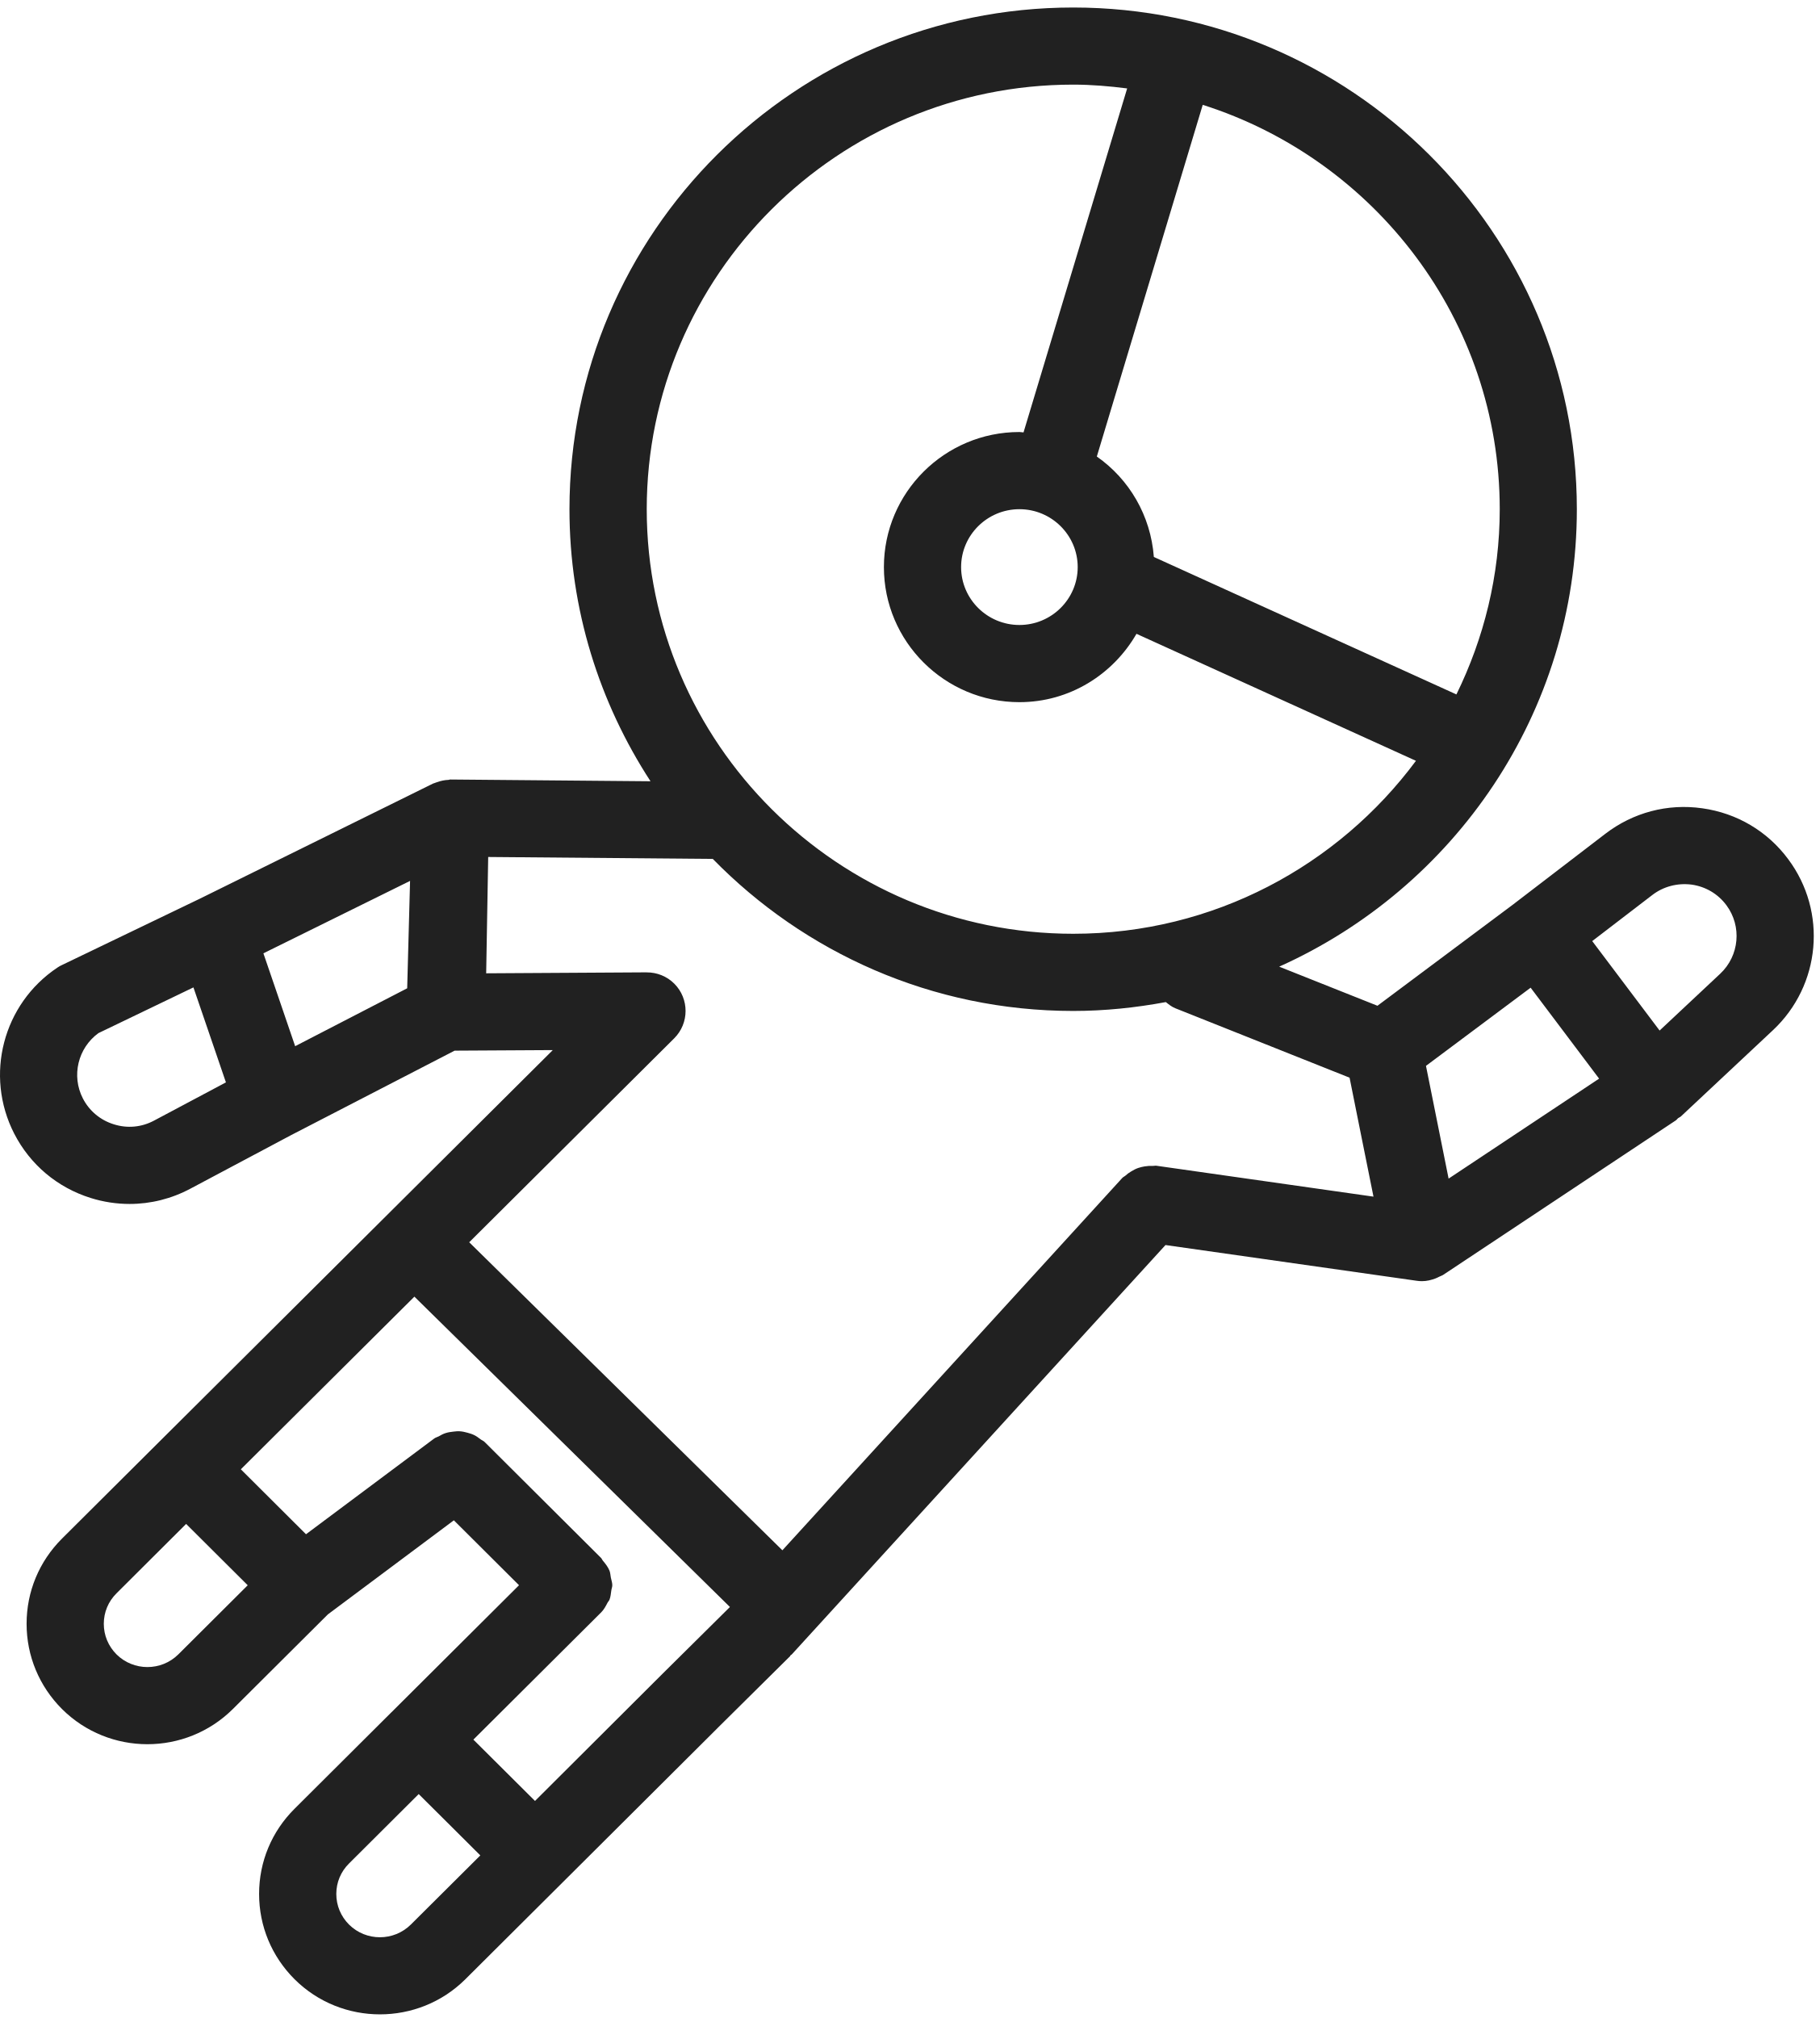
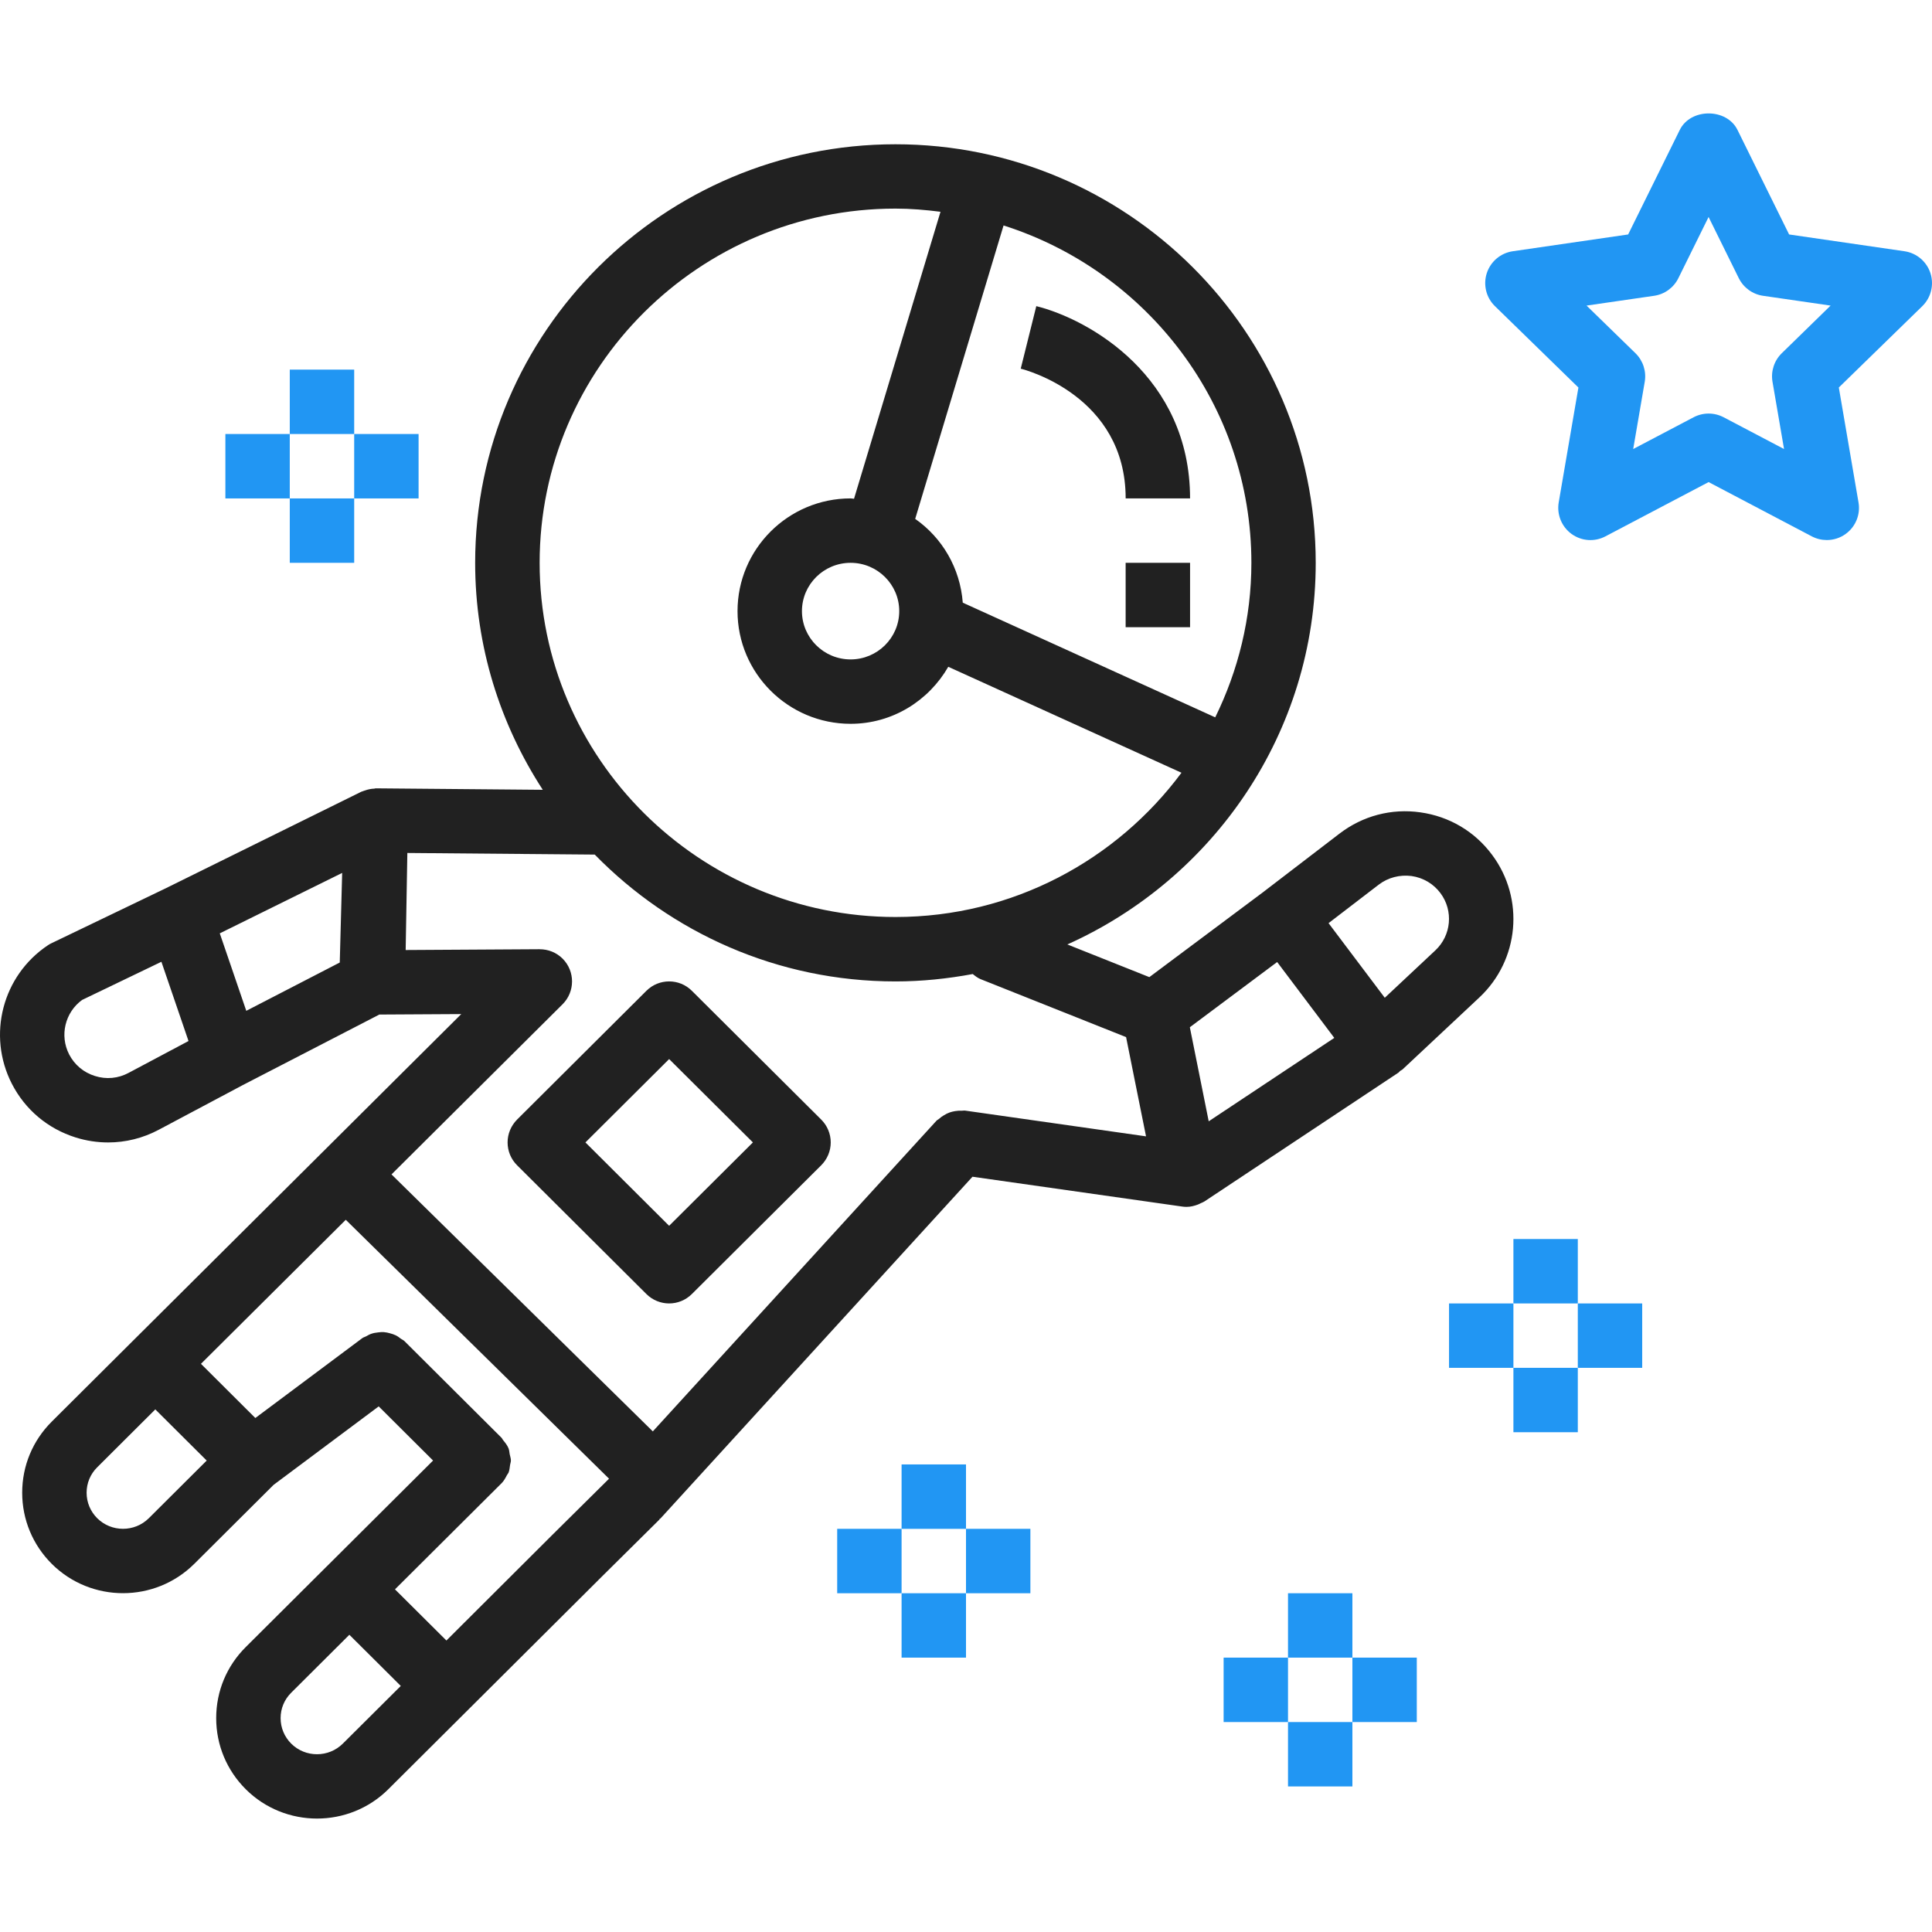
- <svg xmlns="http://www.w3.org/2000/svg" width="55" height="61" viewBox="0 0 55 61" fill="none">
-   <path d="M54.063 25.974C53.435 25.126 52.512 24.58 51.464 24.433C50.412 24.283 49.373 24.56 48.533 25.203L45.795 27.301L45.794 27.303L41.643 30.402L38.672 29.22C43.969 26.843 47.671 21.545 47.671 15.394C47.671 7.031 40.84 0.227 32.444 0.227C24.047 0.227 17.216 7.031 17.216 15.394C17.216 18.425 18.123 21.244 19.666 23.616L13.62 23.563C13.617 23.563 13.613 23.563 13.61 23.563C13.591 23.563 13.576 23.573 13.559 23.574C13.443 23.578 13.33 23.602 13.219 23.642C13.191 23.652 13.162 23.658 13.135 23.671C13.121 23.677 13.107 23.678 13.093 23.685L6.021 27.176C6.02 27.176 6.018 27.176 6.018 27.177L1.877 29.169C1.831 29.189 1.784 29.216 1.739 29.246C0.088 30.345 -0.474 32.504 0.43 34.268C0.912 35.206 1.732 35.896 2.74 36.212C3.129 36.334 3.525 36.393 3.919 36.393C4.553 36.393 5.181 36.238 5.756 35.931L8.792 34.317L13.744 31.759L16.712 31.742L4.808 43.588C4.807 43.59 4.806 43.59 4.805 43.591L1.876 46.507C1.185 47.196 0.804 48.109 0.804 49.084C0.804 50.056 1.185 50.972 1.876 51.662C2.587 52.369 3.521 52.724 4.456 52.724C5.392 52.724 6.325 52.369 7.038 51.662L9.913 48.799L13.721 45.956L15.691 47.918L11.838 51.755C11.836 51.756 11.835 51.756 11.834 51.758L8.906 54.674C8.214 55.362 7.833 56.276 7.833 57.25C7.833 58.223 8.214 59.139 8.906 59.829C9.616 60.536 10.552 60.89 11.486 60.89C12.421 60.89 13.357 60.536 14.068 59.829L16.998 56.912L21.684 52.245C21.685 52.244 21.685 52.243 21.686 52.242L23.895 50.054L23.887 50.046C23.901 50.032 23.921 50.027 23.935 50.012L35.235 37.635L42.828 38.715C42.883 38.724 42.938 38.727 42.992 38.727C43.134 38.727 43.27 38.693 43.402 38.643C43.441 38.629 43.474 38.61 43.511 38.592C43.553 38.571 43.597 38.559 43.637 38.532L50.666 33.865C50.692 33.848 50.706 33.82 50.73 33.801C50.758 33.779 50.793 33.77 50.819 33.745L53.6 31.14C55.047 29.784 55.247 27.563 54.063 25.974ZM4.66 33.872C4.281 34.075 3.851 34.116 3.439 33.985C3.03 33.858 2.699 33.579 2.505 33.203C2.153 32.517 2.357 31.681 2.974 31.23L5.848 29.847L6.54 31.869L6.83 32.718L4.66 33.872ZM12.31 29.874L8.923 31.624L8.365 29.991L7.963 28.817L12.397 26.628L12.31 29.874ZM45.34 15.392C45.34 17.401 44.861 19.296 44.03 20.991L34.883 16.836C34.788 15.582 34.137 14.484 33.159 13.8L36.361 3.169C41.563 4.823 45.34 9.675 45.34 15.392ZM19.552 15.392C19.552 8.316 25.336 2.558 32.446 2.558C32.999 2.558 33.54 2.605 34.076 2.673L30.943 13.071C30.901 13.07 30.862 13.059 30.819 13.059C28.56 13.059 26.722 14.89 26.722 17.142C26.722 19.394 28.56 21.225 30.819 21.225C32.337 21.225 33.65 20.387 34.358 19.159L42.807 22.998C40.456 26.162 36.694 28.226 32.446 28.226C25.336 28.226 19.552 22.468 19.552 15.392ZM32.581 17.142C32.581 18.107 31.79 18.892 30.819 18.892C29.847 18.892 29.056 18.107 29.056 17.142C29.056 16.177 29.847 15.392 30.819 15.392C31.79 15.392 32.581 16.177 32.581 17.142ZM5.392 50.008C4.875 50.52 4.038 50.519 3.523 50.009C3.274 49.76 3.138 49.432 3.138 49.084C3.138 48.736 3.274 48.408 3.523 48.162L5.627 46.065L7.489 47.919L5.392 50.008ZM12.422 58.174C11.905 58.687 11.068 58.688 10.552 58.176C10.303 57.927 10.167 57.599 10.167 57.25C10.167 56.903 10.303 56.575 10.552 56.329L12.658 54.231L13.539 55.107L14.521 56.085L12.422 58.174ZM20.038 50.586C20.037 50.587 20.036 50.587 20.035 50.589L16.174 54.439L15.293 53.562L14.311 52.585L18.168 48.745C18.168 48.745 18.168 48.745 18.168 48.744C18.169 48.743 18.17 48.743 18.172 48.742C18.259 48.654 18.314 48.549 18.368 48.445C18.383 48.415 18.412 48.389 18.425 48.358C18.461 48.268 18.467 48.171 18.481 48.077C18.488 48.023 18.511 47.973 18.511 47.918C18.511 47.84 18.483 47.764 18.467 47.687C18.453 47.617 18.453 47.546 18.426 47.478C18.382 47.368 18.306 47.272 18.227 47.177C18.204 47.151 18.196 47.119 18.172 47.094C18.172 47.094 18.172 47.094 18.171 47.094C18.169 47.093 18.169 47.091 18.168 47.09L14.653 43.59C14.616 43.552 14.568 43.537 14.526 43.506C14.464 43.458 14.405 43.413 14.336 43.38C14.269 43.347 14.201 43.327 14.131 43.308C14.057 43.287 13.985 43.271 13.906 43.265C13.835 43.26 13.769 43.267 13.697 43.276C13.619 43.285 13.546 43.295 13.47 43.32C13.396 43.343 13.331 43.379 13.264 43.418C13.22 43.442 13.171 43.451 13.13 43.481L9.251 46.377L7.281 44.414L12.528 39.195L22.067 48.576L20.038 50.586ZM34.954 35.237C34.921 35.233 34.889 35.245 34.855 35.243C34.77 35.239 34.688 35.244 34.603 35.258C34.537 35.27 34.474 35.283 34.411 35.305C34.336 35.331 34.269 35.366 34.2 35.408C34.134 35.447 34.075 35.489 34.018 35.542C33.99 35.566 33.956 35.578 33.93 35.606L23.653 46.862L14.185 37.551L20.383 31.386C20.839 30.931 20.841 30.192 20.386 29.735C20.156 29.505 19.854 29.392 19.552 29.393V29.392L14.698 29.421L14.759 25.905L21.549 25.963C24.317 28.794 28.176 30.559 32.446 30.559C33.403 30.559 34.336 30.46 35.245 30.291C35.332 30.36 35.419 30.432 35.528 30.476L40.8 32.576L41.133 34.235L41.523 36.172L34.954 35.237ZM43.794 35.627L43.11 32.219L46.274 29.856L47.102 30.955L48.344 32.605L43.794 35.627ZM52.005 29.434L50.173 31.151L48.136 28.447L49.954 27.053C50.294 26.792 50.722 26.686 51.142 26.74C51.564 26.8 51.938 27.02 52.192 27.362C52.666 28 52.585 28.89 52.005 29.434Z" fill="#212121" />
+ <svg xmlns="http://www.w3.org/2000/svg" width="70" height="70" viewBox="0 0 70 70" fill="none">
+   <path d="M69.943 9.896C69.806 9.475 69.442 9.167 69.002 9.103L64.823 8.495L62.953 4.708C62.561 3.91 61.253 3.91 60.861 4.708L58.991 8.495L54.812 9.103C54.372 9.167 54.008 9.474 53.869 9.897C53.733 10.319 53.846 10.783 54.164 11.092L57.189 14.041L56.475 18.203C56.401 18.641 56.58 19.083 56.939 19.345C57.301 19.608 57.775 19.641 58.168 19.433L61.906 17.467L65.644 19.433C65.815 19.523 66.003 19.567 66.188 19.567C66.43 19.567 66.671 19.493 66.874 19.344C67.234 19.083 67.413 18.641 67.337 18.203L66.624 14.04L69.649 11.092C69.966 10.782 70.08 10.319 69.943 9.896ZM64.556 12.799C64.282 13.066 64.156 13.454 64.221 13.832L64.639 16.269L62.45 15.118C62.28 15.029 62.093 14.984 61.906 14.984C61.72 14.984 61.534 15.029 61.363 15.118L59.174 16.269L59.592 13.832C59.657 13.454 59.531 13.068 59.257 12.799L57.484 11.072L59.932 10.717C60.313 10.662 60.64 10.423 60.811 10.078L61.905 7.862L62.999 10.078C63.17 10.422 63.498 10.662 63.878 10.717L66.326 11.072L64.556 12.799Z" fill="#2196F3" />
+   <path d="M57.167 44.892H54.834V47.226H57.167V44.892Z" fill="#2196F3" />
+   <path d="M57.167 49.559H54.834V51.892H57.167V49.559Z" fill="#2196F3" />
+   <path d="M59.5 47.226H57.167V49.559H59.5V47.226Z" fill="#2196F3" />
+   <path d="M54.834 47.226H52.501V49.559H54.834V47.226Z" fill="#2196F3" />
+   <path d="M49 57.726H46.667V60.059H49V57.726Z" fill="#2196F3" />
+   <path d="M49 62.393H46.667V64.726H49V62.393Z" fill="#2196F3" />
+   <path d="M51.333 60.059H49V62.393H51.333V60.059Z" fill="#2196F3" />
+   <path d="M46.667 60.059H44.334V62.393H46.667V60.059Z" fill="#2196F3" />
+   <path d="M35 53.059H32.666V55.393H35V53.059Z" fill="#2196F3" />
+   <path d="M35 57.726H32.666V60.059H35V57.726Z" fill="#2196F3" />
+   <path d="M37.333 55.392H35V57.726H37.333V55.392Z" fill="#2196F3" />
+   <path d="M32.666 55.392H30.333V57.726H32.666V55.392Z" fill="#2196F3" />
+   <path d="M12.833 13.392H10.499V15.725H12.833V13.392Z" fill="#2196F3" />
+   <path d="M12.833 18.059H10.499V20.392H12.833V18.059Z" fill="#2196F3" />
+   <path d="M15.166 15.725H12.833V18.059H15.166V15.725Z" fill="#2196F3" />
+   <path d="M10.499 15.725H8.166V18.059H10.499V15.725Z" fill="#2196F3" />
+   <path d="M54.063 30.974C53.435 30.126 52.512 29.58 51.464 29.433C50.412 29.283 49.373 29.56 48.533 30.203L45.795 32.301L45.794 32.303L41.643 35.403L38.672 34.219C43.969 31.843 47.671 26.545 47.671 20.394C47.671 12.031 40.84 5.227 32.444 5.227C24.047 5.227 17.216 12.031 17.216 20.394C17.216 23.425 18.123 26.244 19.666 28.616L13.62 28.563C13.617 28.563 13.613 28.563 13.61 28.563C13.591 28.563 13.576 28.573 13.559 28.574C13.443 28.578 13.33 28.602 13.219 28.642C13.191 28.652 13.162 28.658 13.135 28.671C13.121 28.677 13.107 28.678 13.093 28.685L6.021 32.176C6.02 32.176 6.018 32.176 6.018 32.178L1.877 34.169C1.831 34.189 1.784 34.216 1.739 34.246C0.088 35.345 -0.474 37.504 0.43 39.268C0.912 40.206 1.732 40.896 2.74 41.212C3.129 41.334 3.525 41.393 3.919 41.393C4.553 41.393 5.181 41.238 5.756 40.931L8.792 39.317L13.744 36.759L16.712 36.742L4.808 48.588C4.807 48.59 4.806 48.59 4.805 48.591L1.876 51.507C1.185 52.196 0.804 53.109 0.804 54.084C0.804 55.056 1.185 55.972 1.876 56.662C2.587 57.369 3.521 57.724 4.456 57.724C5.392 57.724 6.325 57.369 7.038 56.662L9.913 53.799L13.721 50.956L15.691 52.918L11.838 56.755C11.836 56.756 11.835 56.756 11.834 56.758L8.906 59.674C8.214 60.362 7.833 61.276 7.833 62.25C7.833 63.223 8.214 64.139 8.906 64.829C9.616 65.536 10.552 65.89 11.486 65.89C12.421 65.89 13.357 65.536 14.068 64.829L16.998 61.912L21.684 57.245C21.685 57.244 21.685 57.243 21.686 57.242L23.895 55.054L23.887 55.046C23.901 55.032 23.921 55.027 23.935 55.012L35.235 42.635L42.828 43.715C42.883 43.724 42.938 43.727 42.992 43.727C43.134 43.727 43.27 43.693 43.402 43.643C43.441 43.629 43.474 43.61 43.511 43.592C43.553 43.571 43.597 43.559 43.637 43.532L50.666 38.865C50.692 38.848 50.706 38.82 50.73 38.801C50.758 38.779 50.793 38.77 50.819 38.745L53.6 36.14C55.047 34.784 55.247 32.563 54.063 30.974ZM4.66 38.872C4.281 39.075 3.851 39.116 3.439 38.985C3.03 38.858 2.699 38.579 2.505 38.203C2.153 37.517 2.357 36.681 2.974 36.23L5.848 34.847L6.54 36.869L6.83 37.718L4.66 38.872ZM12.31 34.874L8.923 36.624L8.365 34.991L7.963 33.817L12.397 31.628L12.31 34.874ZM45.34 20.392C45.34 22.401 44.861 24.296 44.03 25.991L34.883 21.836C34.788 20.582 34.137 19.484 33.159 18.8L36.361 8.169C41.563 9.823 45.34 14.675 45.34 20.392ZM19.552 20.392C19.552 13.316 25.336 7.558 32.446 7.558C32.999 7.558 33.54 7.605 34.076 7.673L30.943 18.071C30.901 18.07 30.862 18.058 30.819 18.058C28.56 18.058 26.722 19.89 26.722 22.142C26.722 24.394 28.56 26.225 30.819 26.225C32.337 26.225 33.65 25.387 34.358 24.159L42.807 27.998C40.456 31.162 36.694 33.225 32.446 33.225C25.336 33.225 19.552 27.468 19.552 20.392ZM32.581 22.142C32.581 23.107 31.79 23.892 30.819 23.892C29.847 23.892 29.056 23.107 29.056 22.142C29.056 21.177 29.847 20.392 30.819 20.392C31.79 20.392 32.581 21.177 32.581 22.142ZM5.392 55.008C4.875 55.52 4.038 55.519 3.523 55.009C3.274 54.76 3.138 54.432 3.138 54.084C3.138 53.736 3.274 53.408 3.523 53.162L5.627 51.065L7.489 52.919L5.392 55.008ZM12.422 63.174C11.905 63.687 11.068 63.688 10.552 63.176C10.303 62.927 10.167 62.599 10.167 62.25C10.167 61.903 10.303 61.575 10.552 61.329L12.658 59.231L13.539 60.107L14.521 61.085L12.422 63.174ZM20.038 55.586C20.037 55.587 20.036 55.587 20.035 55.589L16.174 59.439L15.293 58.562L14.311 57.585L18.168 53.745C18.168 53.745 18.168 53.745 18.168 53.744C18.169 53.743 18.17 53.743 18.172 53.742C18.259 53.654 18.314 53.549 18.368 53.445C18.383 53.415 18.412 53.389 18.425 53.358C18.461 53.268 18.467 53.171 18.481 53.077C18.488 53.023 18.511 52.973 18.511 52.918C18.511 52.84 18.483 52.764 18.467 52.687C18.453 52.617 18.453 52.546 18.426 52.478C18.382 52.368 18.306 52.272 18.227 52.177C18.204 52.151 18.196 52.119 18.172 52.094C18.172 52.094 18.172 52.094 18.171 52.094C18.169 52.093 18.169 52.091 18.168 52.09L14.653 48.59C14.616 48.552 14.568 48.537 14.526 48.506C14.464 48.458 14.405 48.413 14.336 48.38C14.269 48.347 14.201 48.327 14.131 48.308C14.057 48.287 13.985 48.271 13.906 48.265C13.835 48.26 13.769 48.267 13.697 48.276C13.619 48.285 13.546 48.295 13.47 48.32C13.396 48.343 13.331 48.379 13.264 48.418C13.22 48.442 13.171 48.451 13.13 48.481L9.251 51.377L7.281 49.414L12.528 44.195L22.067 53.576L20.038 55.586ZM34.954 40.237C34.921 40.233 34.889 40.245 34.855 40.243C34.77 40.239 34.688 40.244 34.603 40.258C34.537 40.27 34.474 40.283 34.411 40.305C34.336 40.331 34.269 40.366 34.2 40.408C34.134 40.447 34.075 40.489 34.018 40.542C33.99 40.566 33.956 40.578 33.93 40.606L23.653 51.862L14.185 42.551L20.383 36.386C20.839 35.931 20.841 35.192 20.386 34.735C20.156 34.505 19.854 34.392 19.552 34.393V34.392L14.698 34.421L14.759 30.905L21.549 30.963C24.317 33.794 28.176 35.559 32.446 35.559C33.403 35.559 34.336 35.46 35.245 35.291C35.332 35.361 35.419 35.432 35.528 35.476L40.8 37.576L41.133 39.235L41.523 41.172L34.954 40.237ZM43.794 40.627L43.11 37.219L46.274 34.856L47.102 35.955L48.344 37.605L43.794 40.627ZM52.005 34.434L50.173 36.151L48.136 33.447L49.954 32.053C50.294 31.792 50.722 31.686 51.142 31.74C51.564 31.8 51.938 32.02 52.192 32.362C52.666 33 52.585 33.891 52.005 34.434Z" fill="#212121" />
+   <path d="M29.755 40.565L25.067 35.898C24.613 35.445 23.876 35.445 23.421 35.898L18.734 40.565C18.515 40.786 18.391 41.082 18.391 41.392C18.391 41.703 18.514 42 18.734 42.219L23.421 46.886C23.648 47.112 23.947 47.226 24.244 47.226C24.542 47.226 24.84 47.112 25.067 46.886L29.755 42.219C29.974 42 30.099 41.703 30.099 41.392C30.099 41.082 29.975 40.784 29.755 40.565ZM24.244 44.413L21.211 41.392L24.244 38.372L27.279 41.392L24.244 44.413Z" fill="#212121" />
+   <path d="M37.547 11.092L36.983 13.358C37.139 13.397 40.785 14.346 40.785 18.059H43.118C43.118 13.646 39.474 11.572 37.547 11.092Z" fill="#212121" />
+   <path d="M43.118 20.392H40.784V22.725H43.118V20.392Z" fill="#212121" />
</svg>
